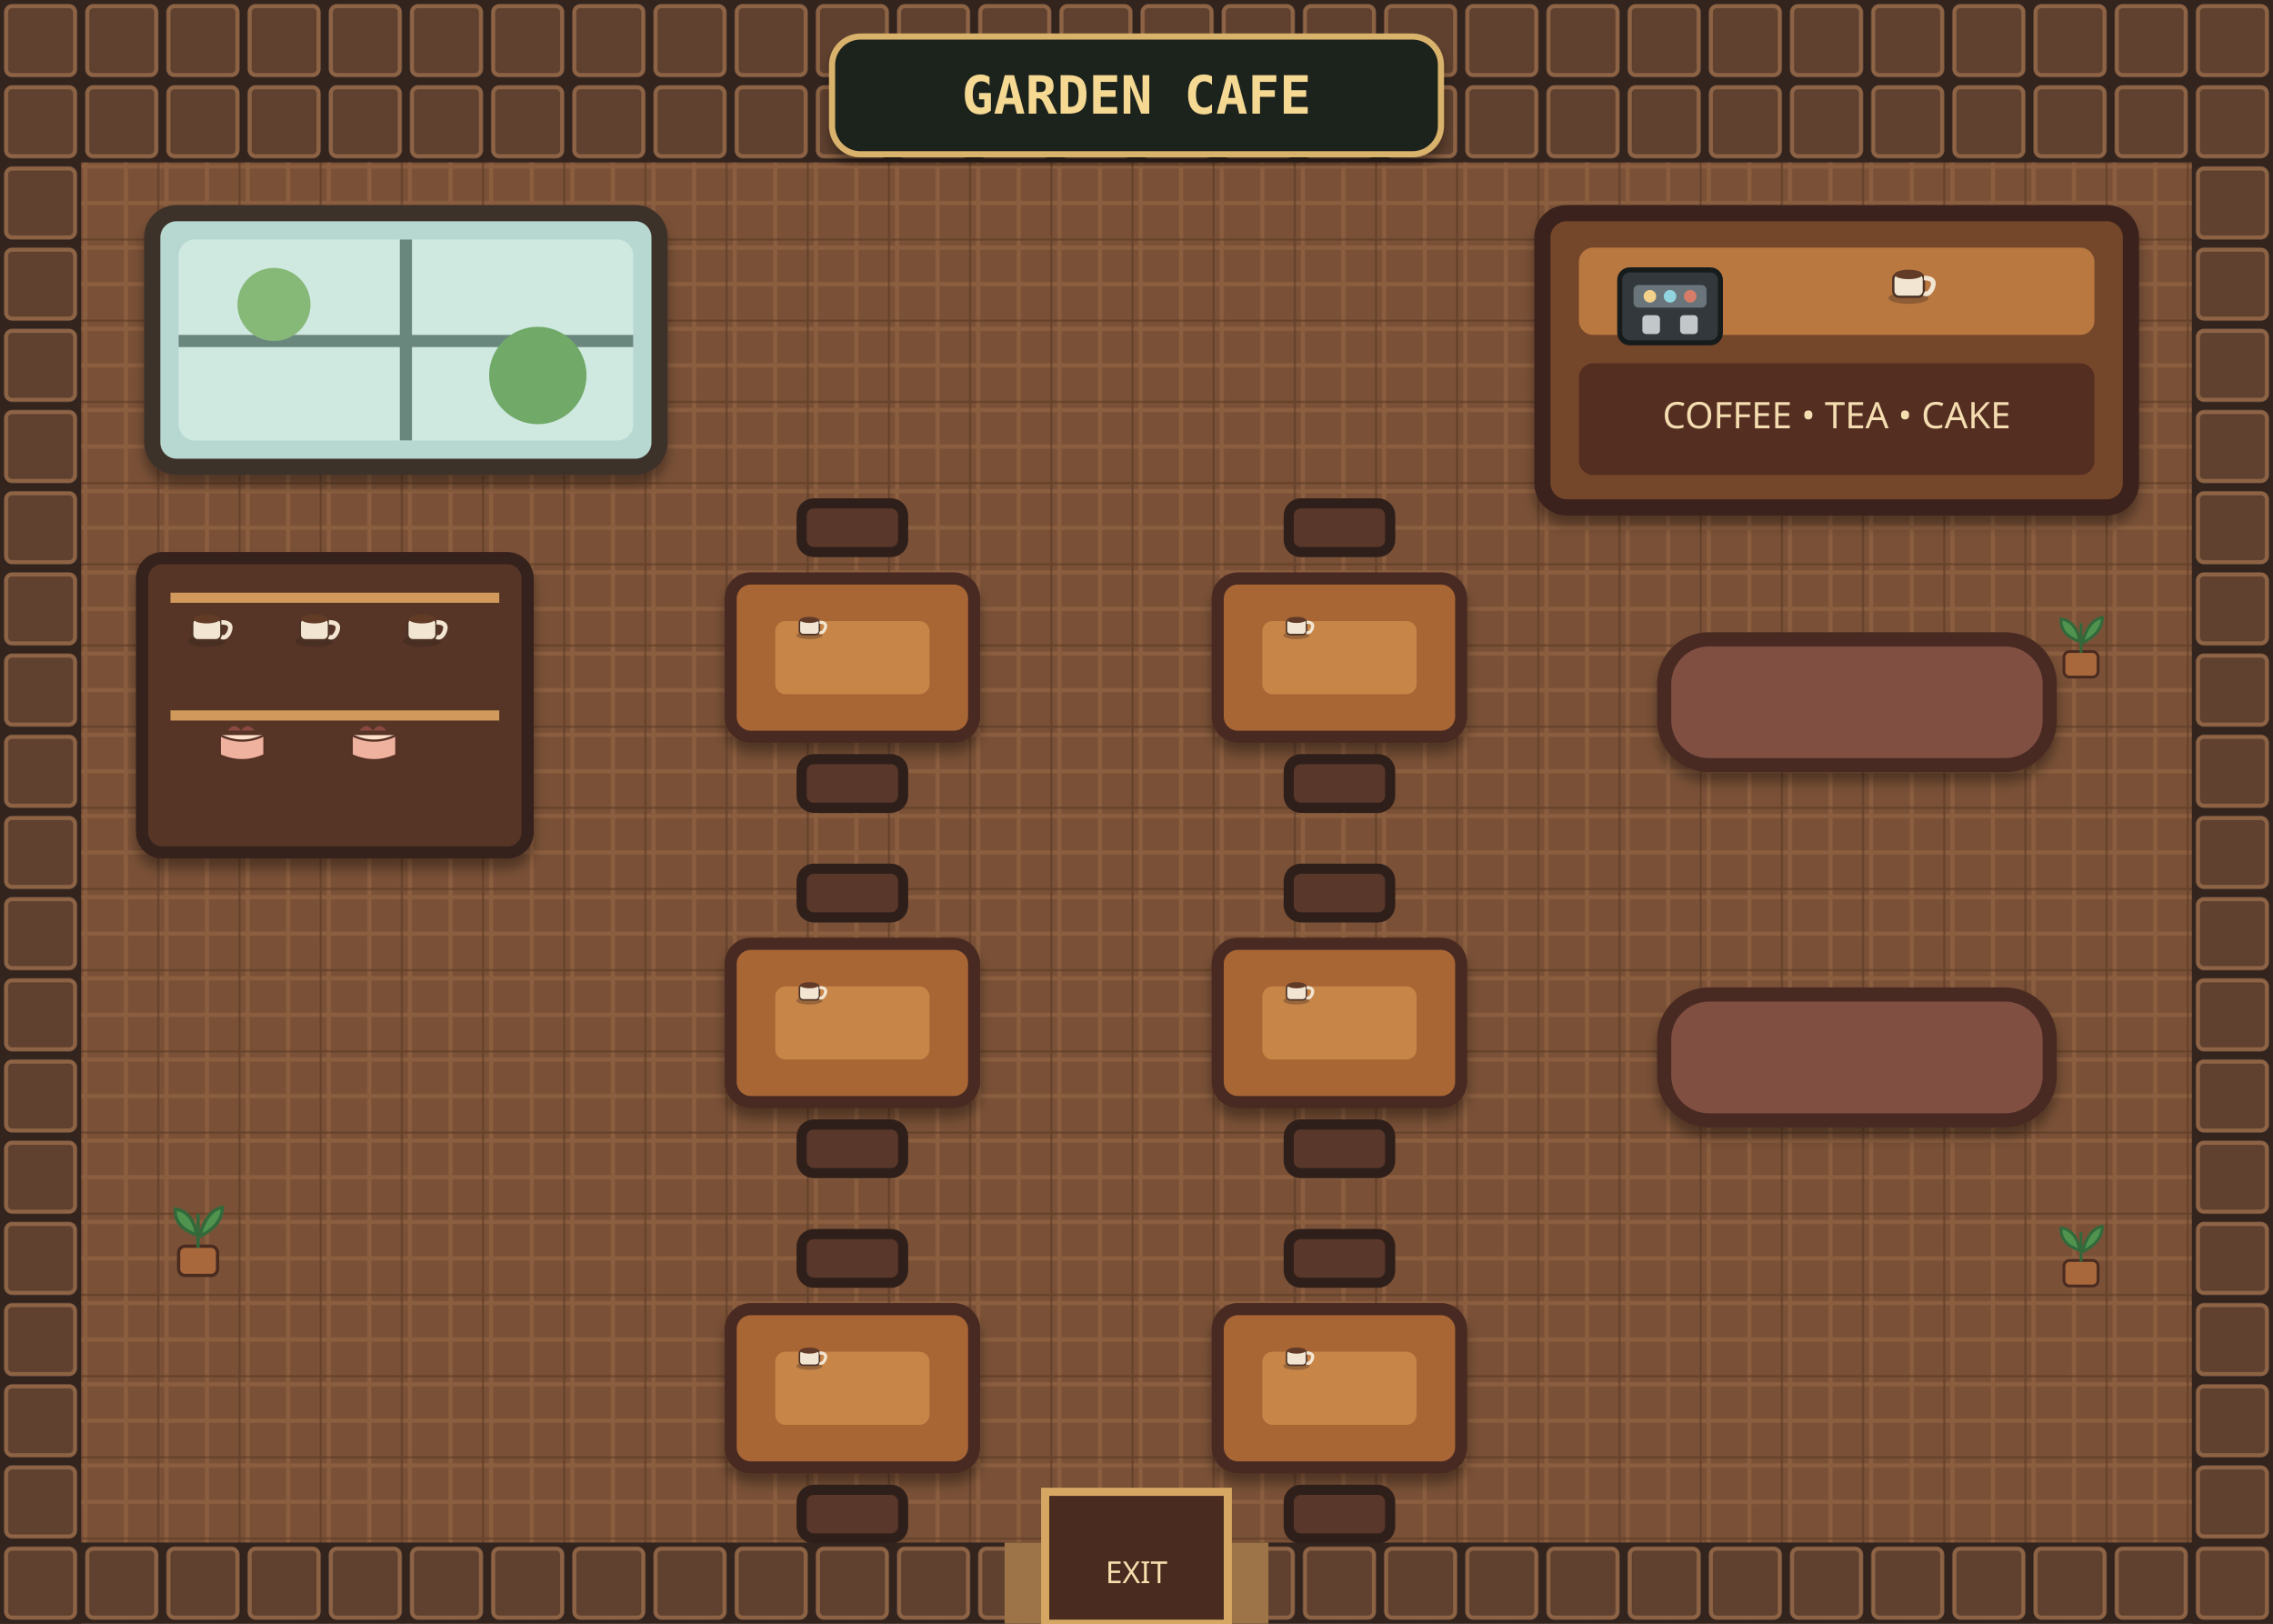
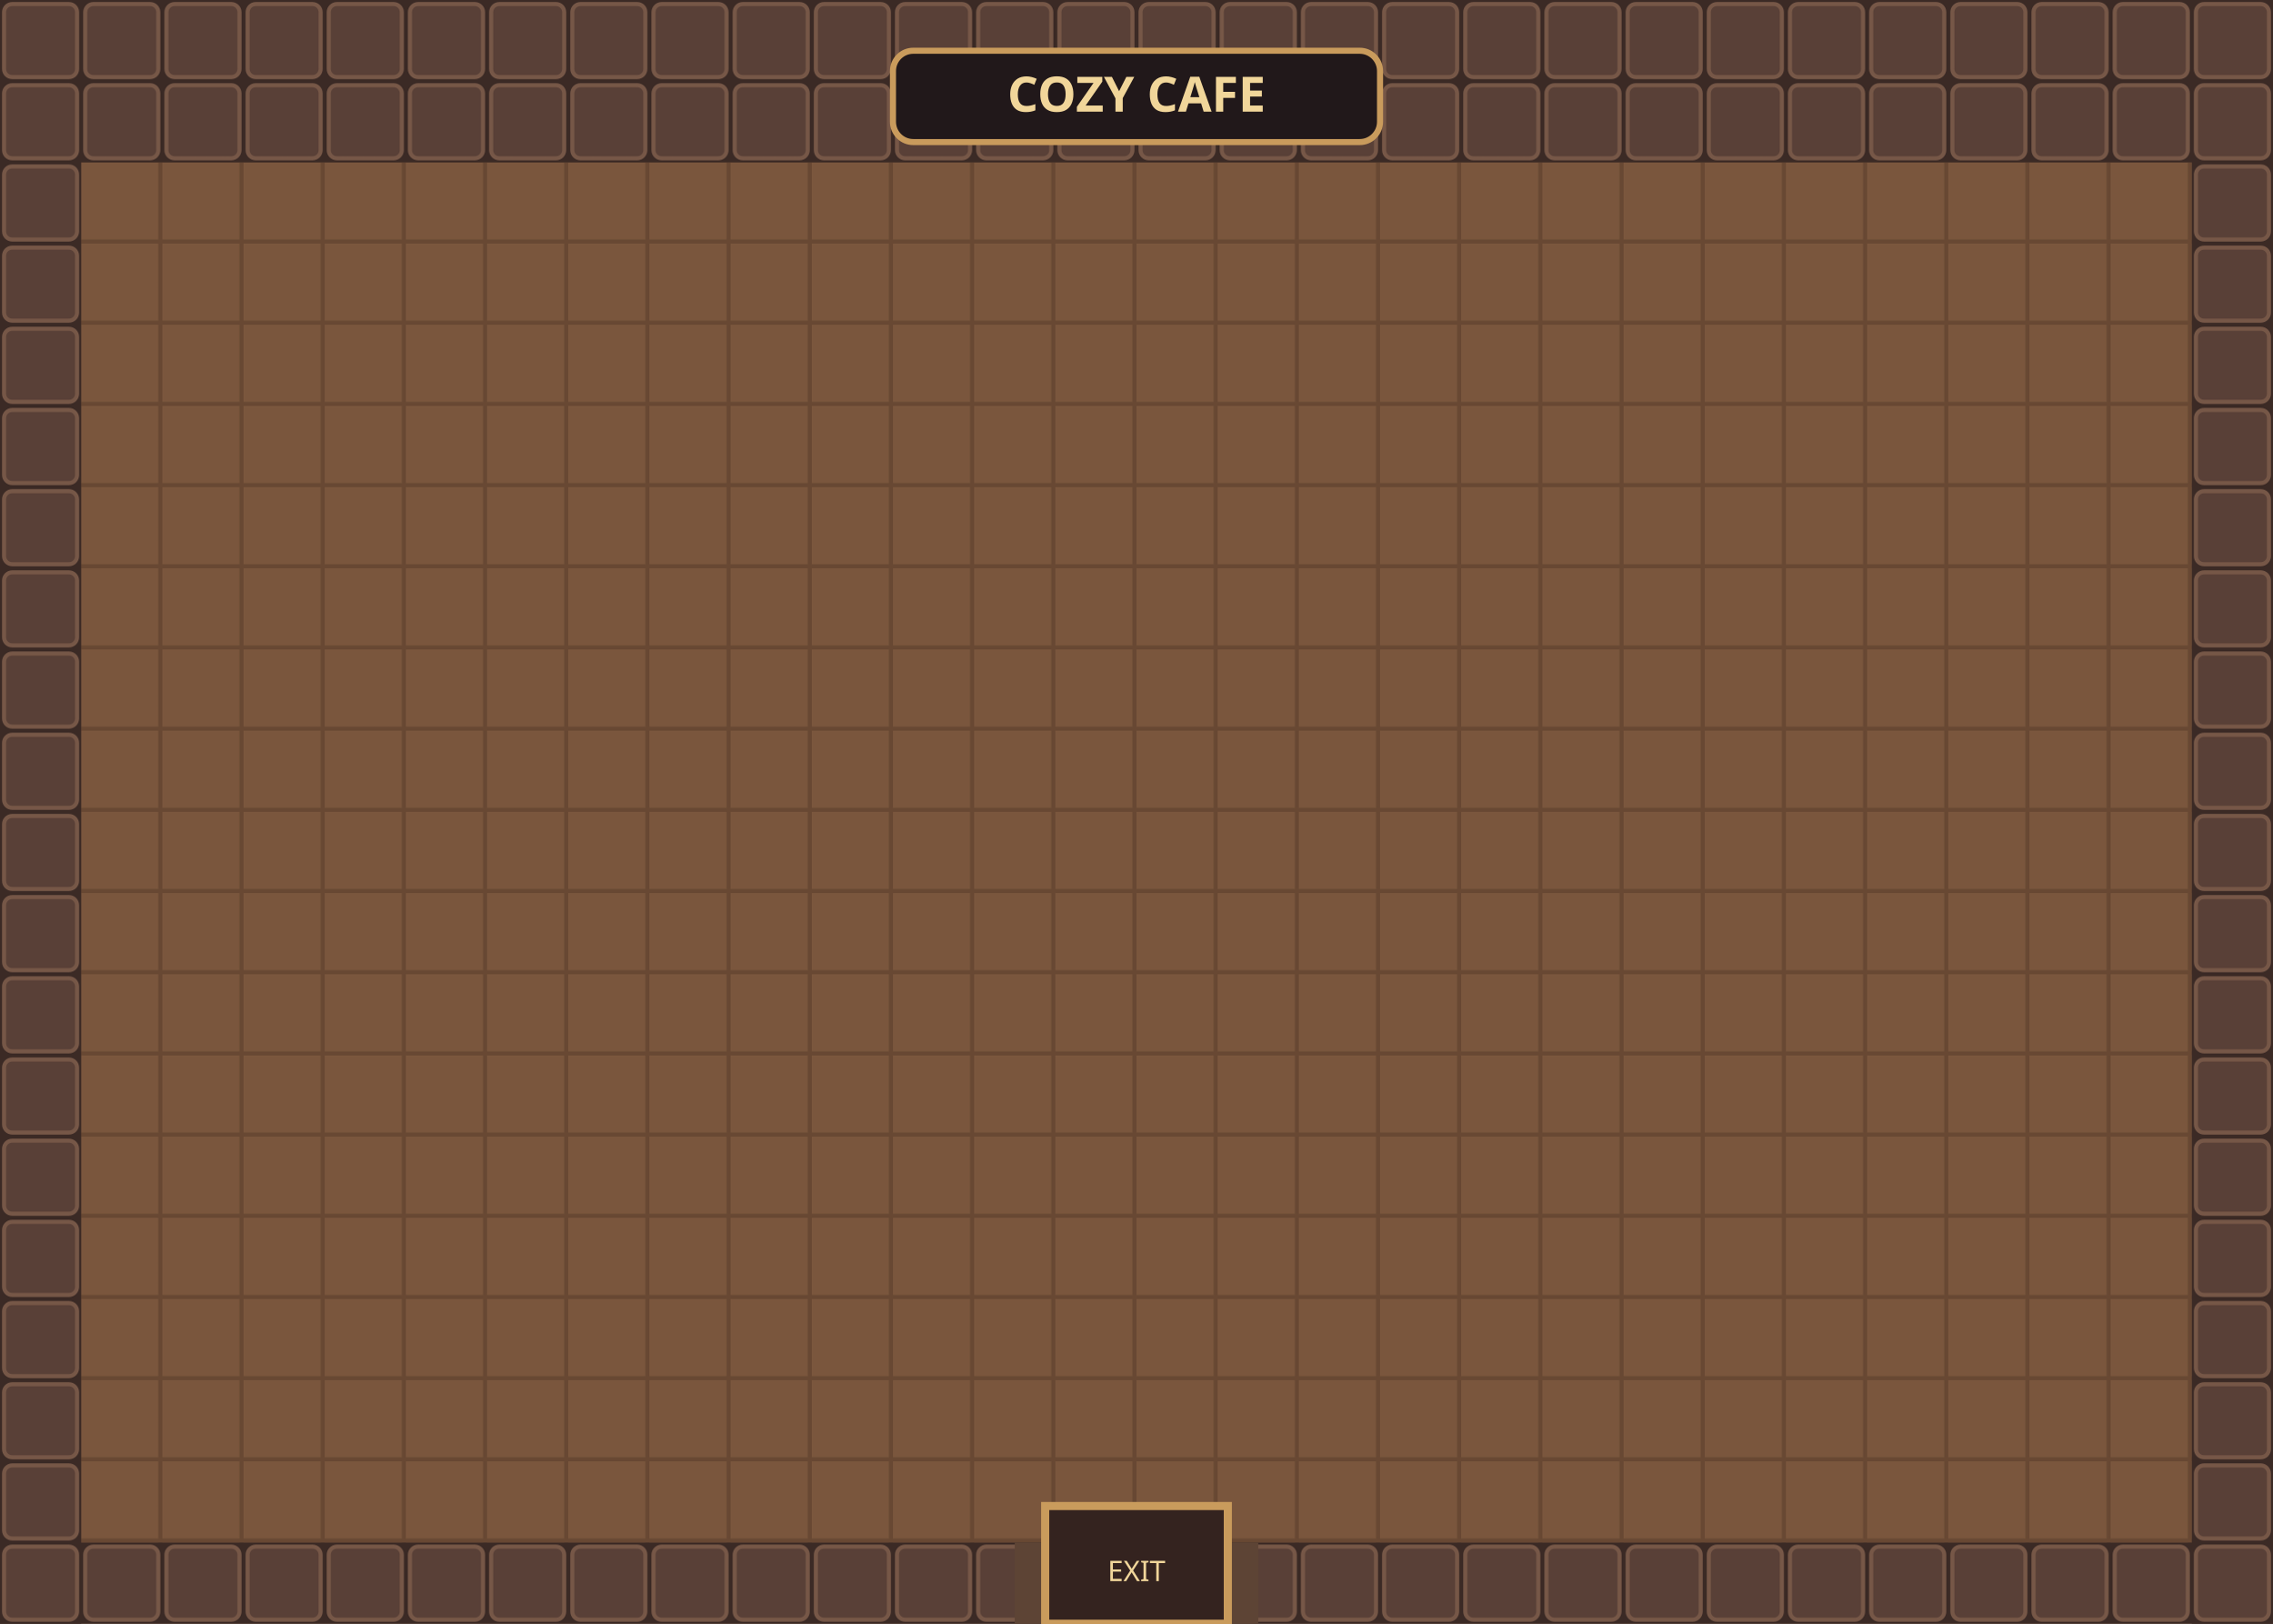
<svg xmlns="http://www.w3.org/2000/svg" width="1120" height="800" viewBox="0 0 1120 800">
  <defs>
-     <pattern id="floor" width="40" height="40" patternUnits="userSpaceOnUse">
-       <rect width="40" height="40" fill="#7a5137" />
-       <path d="M0 2H40M0 20H40M2 0V40M22 0V40" stroke="#996846" stroke-width="2" opacity=".55" />
-       <path d="M0 38H40M38 0V40" stroke="#593824" opacity=".6" />
+     <pattern id="f" width="40" height="40" patternUnits="userSpaceOnUse">
+       <rect width="40" height="40" fill="#7a563d" />
+       <path d="M0 39H40M39 0V40" stroke="#684833" stroke-width="2" />
    </pattern>
-     <pattern id="wall" width="40" height="40" patternUnits="userSpaceOnUse">
-       <rect width="40" height="40" fill="#33241e" />
-       <rect x="3" y="3" width="34" height="34" rx="3" fill="#60412f" stroke="#8d6345" stroke-width="2" />
+     <pattern id="w" width="40" height="40" patternUnits="userSpaceOnUse">
+       <rect width="40" height="40" fill="#3b2a25" />
+       <rect x="2" y="2" width="36" height="36" rx="4" fill="#594037" stroke="#765747" stroke-width="2" />
    </pattern>
-     <filter id="s">
-       <feDropShadow dx="0" dy="5" stdDeviation="3" flood-opacity=".35" />
-     </filter>
-     <g id="cup">
-       <ellipse cx="18" cy="29" rx="17" ry="5" fill="#291b17" opacity=".3" />
-       <rect x="5" y="8" width="26" height="20" rx="5" fill="#f2e6d2" stroke="#4d3327" stroke-width="2" />
-       <path d="M31 12q11 0 7 9q-3 6-7 4" fill="none" stroke="#f2e6d2" stroke-width="4" />
-       <ellipse cx="18" cy="9" rx="12" ry="4" fill="#623b28" />
-     </g>
-     <g id="plant">
-       <rect x="10" y="30" width="24" height="18" rx="4" fill="#a9683b" stroke="#4a2b20" stroke-width="2" />
-       <path d="M22 31V10M21 23Q7 18 8 7Q19 9 21 23M23 24Q37 17 37 6Q27 8 23 24" fill="#4f934f" stroke="#32683a" stroke-width="2" />
-     </g>
-     <g id="cake">
-       <path d="M6 13h40v18q-20 9-40 0z" fill="#efb29e" stroke="#563126" stroke-width="2" />
-       <path d="M6 13q20 10 40 0" fill="#ffe2c9" stroke="#563126" stroke-width="2" />
-       <path d="M13 9q6-8 12 0q6-8 12 0" fill="#8b4a43" />
-     </g>
-     <g id="machine">
-       <rect x="5" y="8" width="80" height="58" rx="8" fill="#31383b" stroke="#161b1d" stroke-width="4" />
-       <rect x="16" y="20" width="58" height="18" rx="4" fill="#69757a" />
-       <circle cx="29" cy="29" r="5" fill="#f3d18a" />
-       <circle cx="45" cy="29" r="5" fill="#91d4df" />
-       <circle cx="61" cy="29" r="5" fill="#d77c69" />
-       <rect x="23" y="44" width="14" height="15" rx="3" fill="#c2c8ca" />
-       <rect x="53" y="44" width="14" height="15" rx="3" fill="#c2c8ca" />
-     </g>
  </defs>
-   <rect width="1120" height="800" fill="url(#floor)" />
-   <rect width="1120" height="80" fill="url(#wall)" />
-   <rect width="40" height="800" fill="url(#wall)" />
-   <rect x="1080" width="40" height="800" fill="url(#wall)" />
-   <rect y="760" width="1120" height="40" fill="url(#wall)" />
-   <g filter="url(#s)">
-     <rect x="75" y="105" width="250" height="125" rx="12" fill="#b7d8d0" stroke="#3d3029" stroke-width="8" />
-     <rect x="88" y="118" width="224" height="99" rx="8" fill="#cfe9e0" />
-     <path d="M200 118V217M88 168H312" stroke="#6b877d" stroke-width="6" />
-     <circle cx="135" cy="150" r="18" fill="#86b878" />
-     <circle cx="265" cy="185" r="24" fill="#70a967" />
-   </g>
-   <g filter="url(#s)">
-     <rect x="410" y="18" width="300" height="58" rx="14" fill="#1b211d" stroke="#d9b26c" stroke-width="3" />
-     <text x="560" y="56" text-anchor="middle" font-family="monospace" font-size="26" font-weight="700" fill="#f5d993">GARDEN CAFE</text>
-   </g>
-   <g filter="url(#s)">
-     <rect x="760" y="105" width="290" height="145" rx="12" fill="#75462b" stroke="#3b241b" stroke-width="8" />
-     <rect x="778" y="122" width="254" height="43" rx="7" fill="#b97840" />
-     <rect x="778" y="179" width="254" height="55" rx="7" fill="#542d20" />
-     <text x="905" y="211" text-anchor="middle" font-family="sans-serif" font-size="18" fill="#f4ddb0">COFFEE • TEA • CAKE</text>
-     <g transform="translate(795 128) scale(.62)">
-       <use href="#machine" />
-     </g>
-     <g transform="translate(930 130) scale(.58)">
-       <use href="#cup" />
-     </g>
-   </g>
-   <g filter="url(#s)">
-     <rect x="70" y="275" width="190" height="145" rx="10" fill="#563527" stroke="#36221b" stroke-width="6" />
-     <rect x="84" y="292" width="162" height="5" fill="#d19a5c" />
-     <rect x="84" y="350" width="162" height="5" fill="#d19a5c" />
-     <g transform="translate(92 300) scale(.55)">
-       <use href="#cup" />
-     </g>
-     <g transform="translate(145 300) scale(.55)">
-       <use href="#cup" />
-     </g>
-     <g transform="translate(198 300) scale(.55)">
-       <use href="#cup" />
-     </g>
-     <g transform="translate(105 355) scale(.55)">
-       <use href="#cake" />
-     </g>
-     <g transform="translate(170 355) scale(.55)">
-       <use href="#cake" />
-     </g>
-   </g>
-   <g filter="url(#s)" fill="#a96636" stroke="#4a2b20" stroke-width="6">
-     <rect x="360" y="285" width="120" height="78" rx="10" />
-     <rect x="600" y="285" width="120" height="78" rx="10" />
-     <rect x="360" y="465" width="120" height="78" rx="10" />
-     <rect x="600" y="465" width="120" height="78" rx="10" />
-     <rect x="360" y="645" width="120" height="78" rx="10" />
-     <rect x="600" y="645" width="120" height="78" rx="10" />
-   </g>
-   <g fill="#c78648">
-     <rect x="382" y="306" width="76" height="36" rx="5" />
-     <rect x="622" y="306" width="76" height="36" rx="5" />
-     <rect x="382" y="486" width="76" height="36" rx="5" />
-     <rect x="622" y="486" width="76" height="36" rx="5" />
-     <rect x="382" y="666" width="76" height="36" rx="5" />
-     <rect x="622" y="666" width="76" height="36" rx="5" />
-   </g>
-   <g transform="translate(392 302) scale(.38)">
-     <use href="#cup" />
-   </g>
-   <g transform="translate(632 302) scale(.38)">
-     <use href="#cup" />
-   </g>
-   <g transform="translate(392 482) scale(.38)">
-     <use href="#cup" />
-   </g>
-   <g transform="translate(632 482) scale(.38)">
-     <use href="#cup" />
-   </g>
-   <g transform="translate(392 662) scale(.38)">
-     <use href="#cup" />
-   </g>
-   <g transform="translate(632 662) scale(.38)">
-     <use href="#cup" />
-   </g>
-   <g filter="url(#s)">
-     <rect x="820" y="315" width="190" height="62" rx="22" fill="#805043" stroke="#4a2a24" stroke-width="7" />
-     <rect x="820" y="490" width="190" height="62" rx="22" fill="#805043" stroke="#4a2a24" stroke-width="7" />
-   </g>
-   <g transform="translate(1010 300) scale(.7)">
-     <use href="#plant" />
-   </g>
-   <g transform="translate(1010 600) scale(.7)">
-     <use href="#plant" />
-   </g>
-   <g transform="translate(80 590) scale(.8)">
-     <use href="#plant" />
-   </g>
-   <g fill="#59372a" stroke="#2f1f1a" stroke-width="5">
-     <rect x="395" y="248" width="50" height="24" rx="6" />
-     <rect x="395" y="374" width="50" height="24" rx="6" />
-     <rect x="635" y="248" width="50" height="24" rx="6" />
-     <rect x="635" y="374" width="50" height="24" rx="6" />
-     <rect x="395" y="428" width="50" height="24" rx="6" />
-     <rect x="395" y="554" width="50" height="24" rx="6" />
-     <rect x="635" y="428" width="50" height="24" rx="6" />
-     <rect x="635" y="554" width="50" height="24" rx="6" />
-     <rect x="395" y="608" width="50" height="24" rx="6" />
-     <rect x="395" y="734" width="50" height="24" rx="6" />
-     <rect x="635" y="608" width="50" height="24" rx="6" />
-     <rect x="635" y="734" width="50" height="24" rx="6" />
-   </g>
-   <rect x="495" y="760" width="130" height="40" fill="#9c7447" />
-   <rect x="515" y="735" width="90" height="65" fill="#4a2b20" stroke="#d6a762" stroke-width="4" />
-   <text x="560" y="780" text-anchor="middle" font-family="sans-serif" font-size="15" fill="#f8dfae">EXIT</text>
+   <rect width="1120" height="800" fill="url(#f)" />
+   <rect width="1120" height="80" fill="url(#w)" />
+   <rect width="40" height="800" fill="url(#w)" />
+   <rect x="1080" width="40" height="800" fill="url(#w)" />
+   <rect y="760" width="1120" height="40" fill="url(#w)" />
+   <rect x="440" y="25" width="240" height="45" rx="10" fill="#21181a" stroke="#c99b5c" stroke-width="3" />
+   <text x="560" y="55" text-anchor="middle" font-family="sans-serif" font-size="24" font-weight="700" fill="#f1d69a">COZY CAFE</text>
+   <rect x="500" y="760" width="120" height="40" fill="#5d4435" />
+   <rect x="515" y="742" width="90" height="58" fill="#34231f" stroke="#c99b5c" stroke-width="4" />
+   <text x="560" y="779" text-anchor="middle" font-family="sans-serif" font-size="14" fill="#f1d69a">EXIT</text>
</svg>
